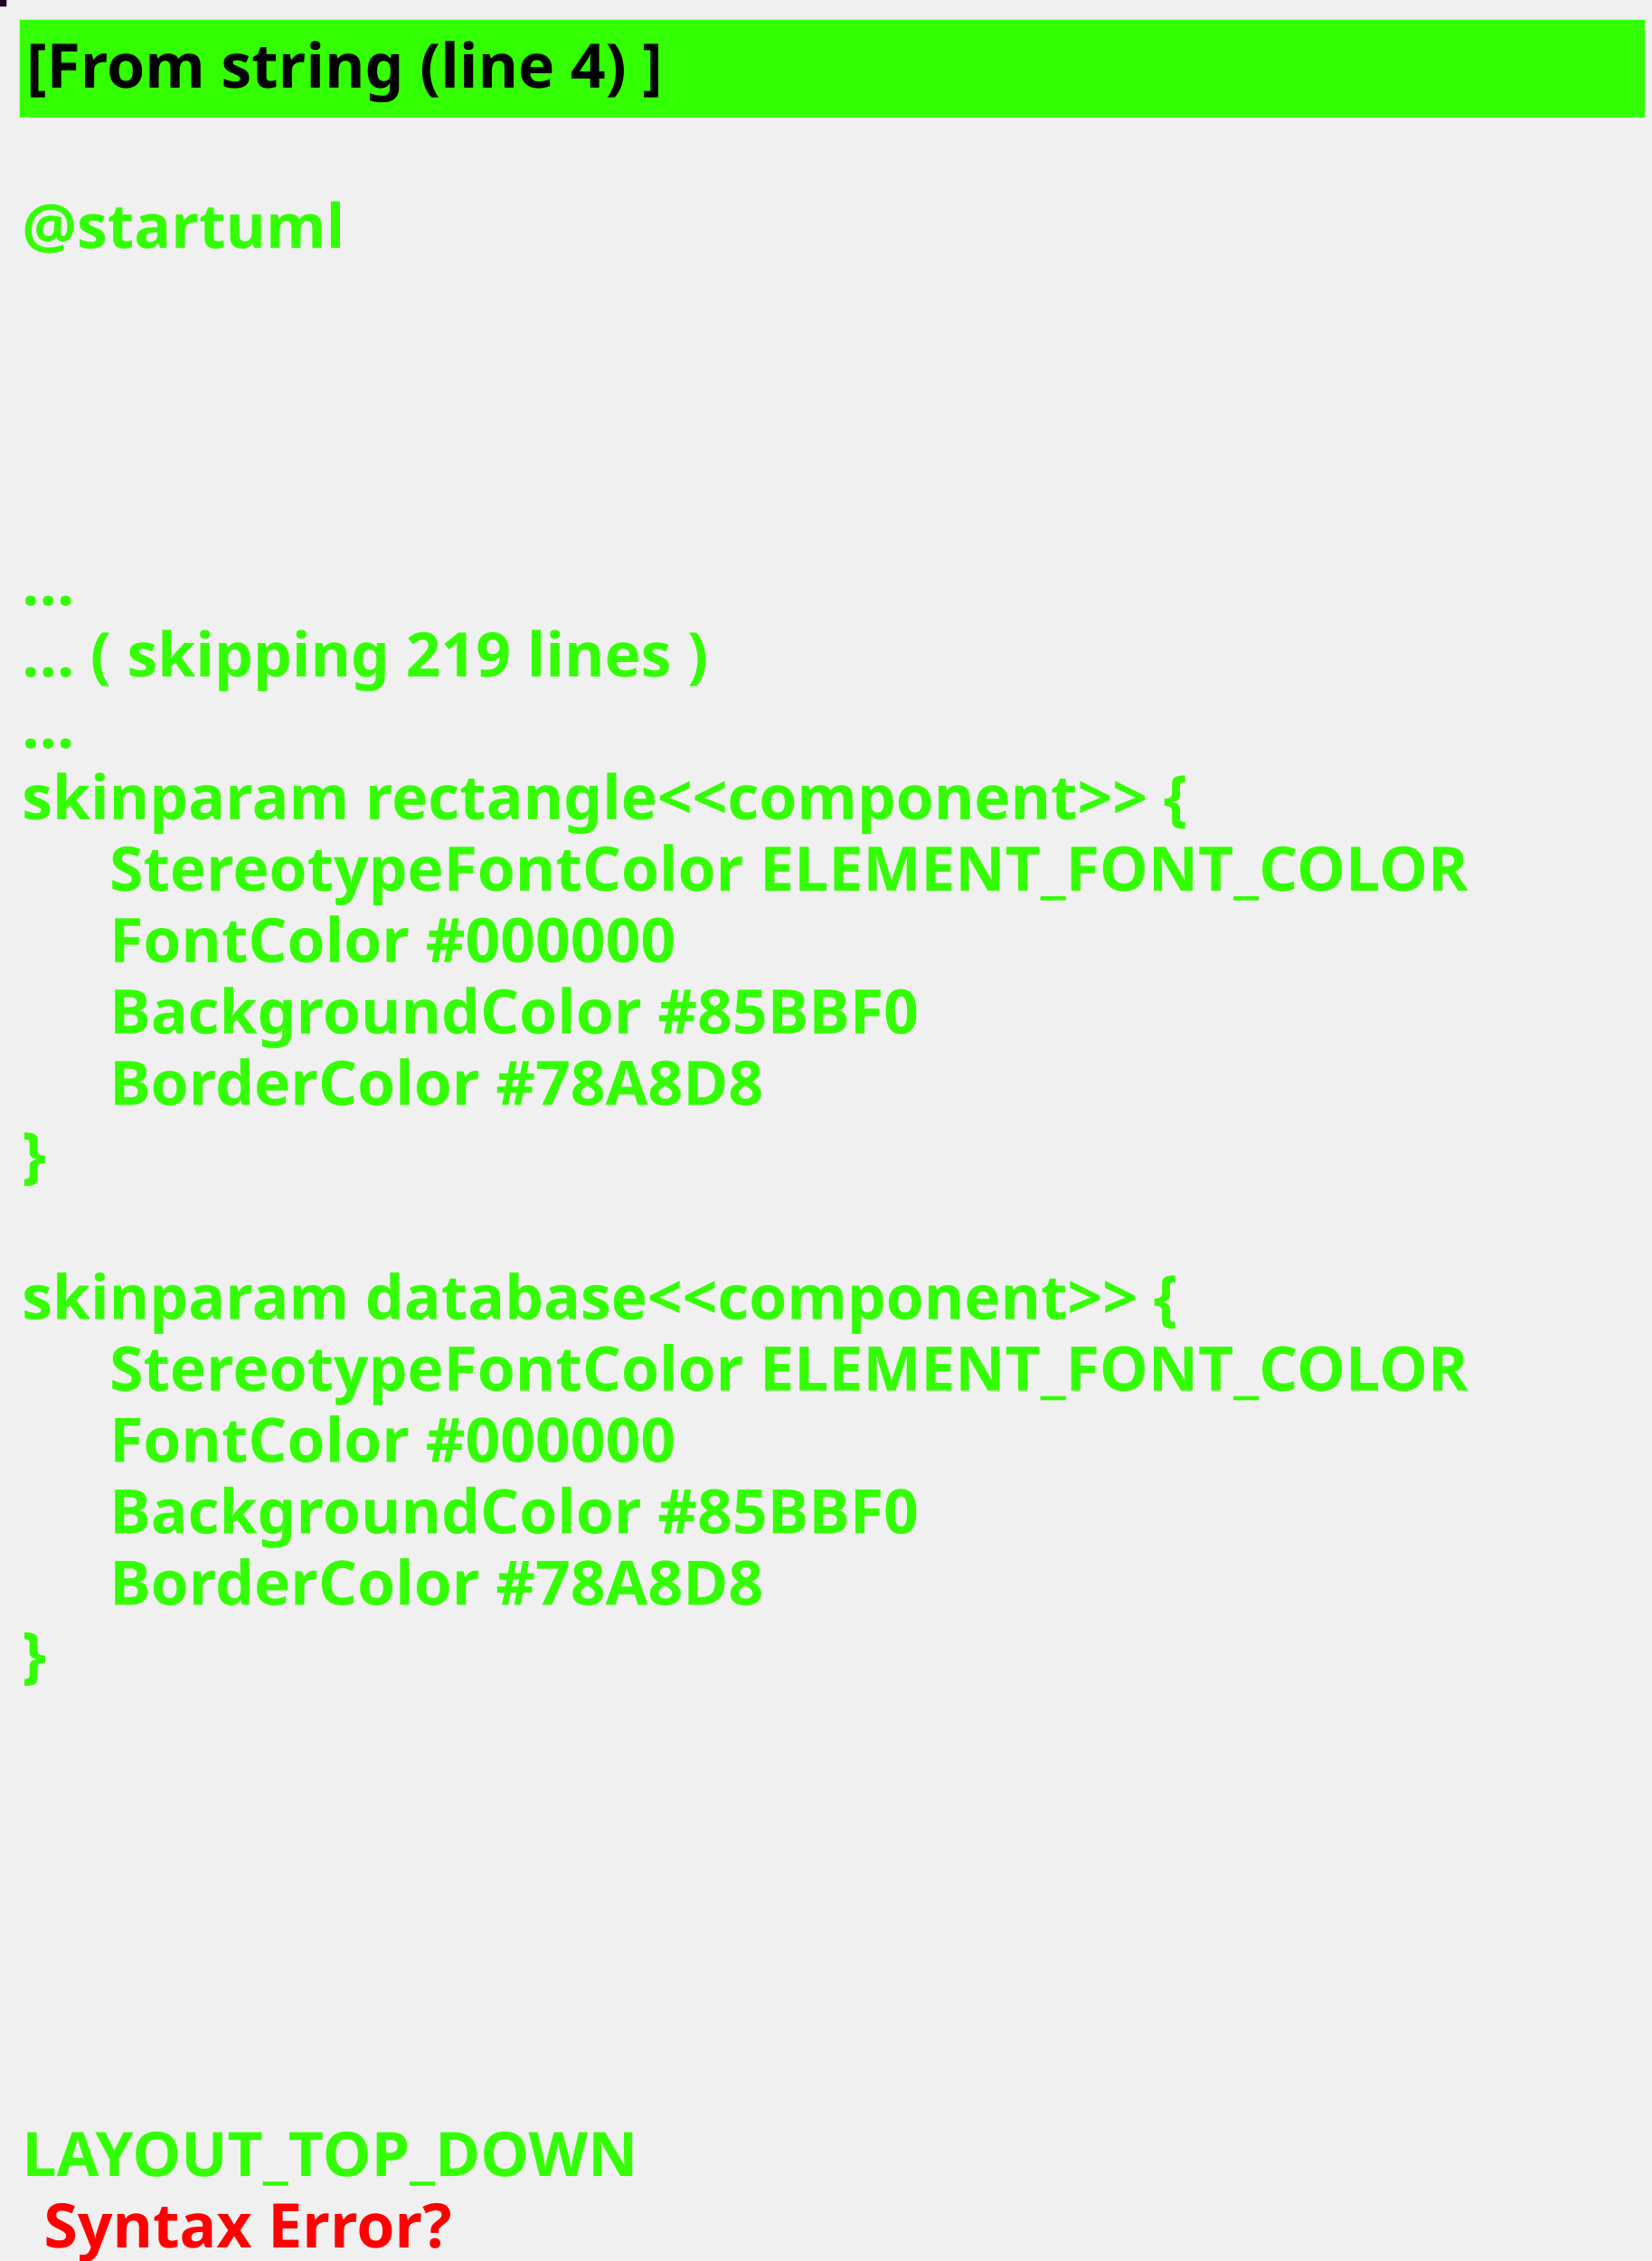
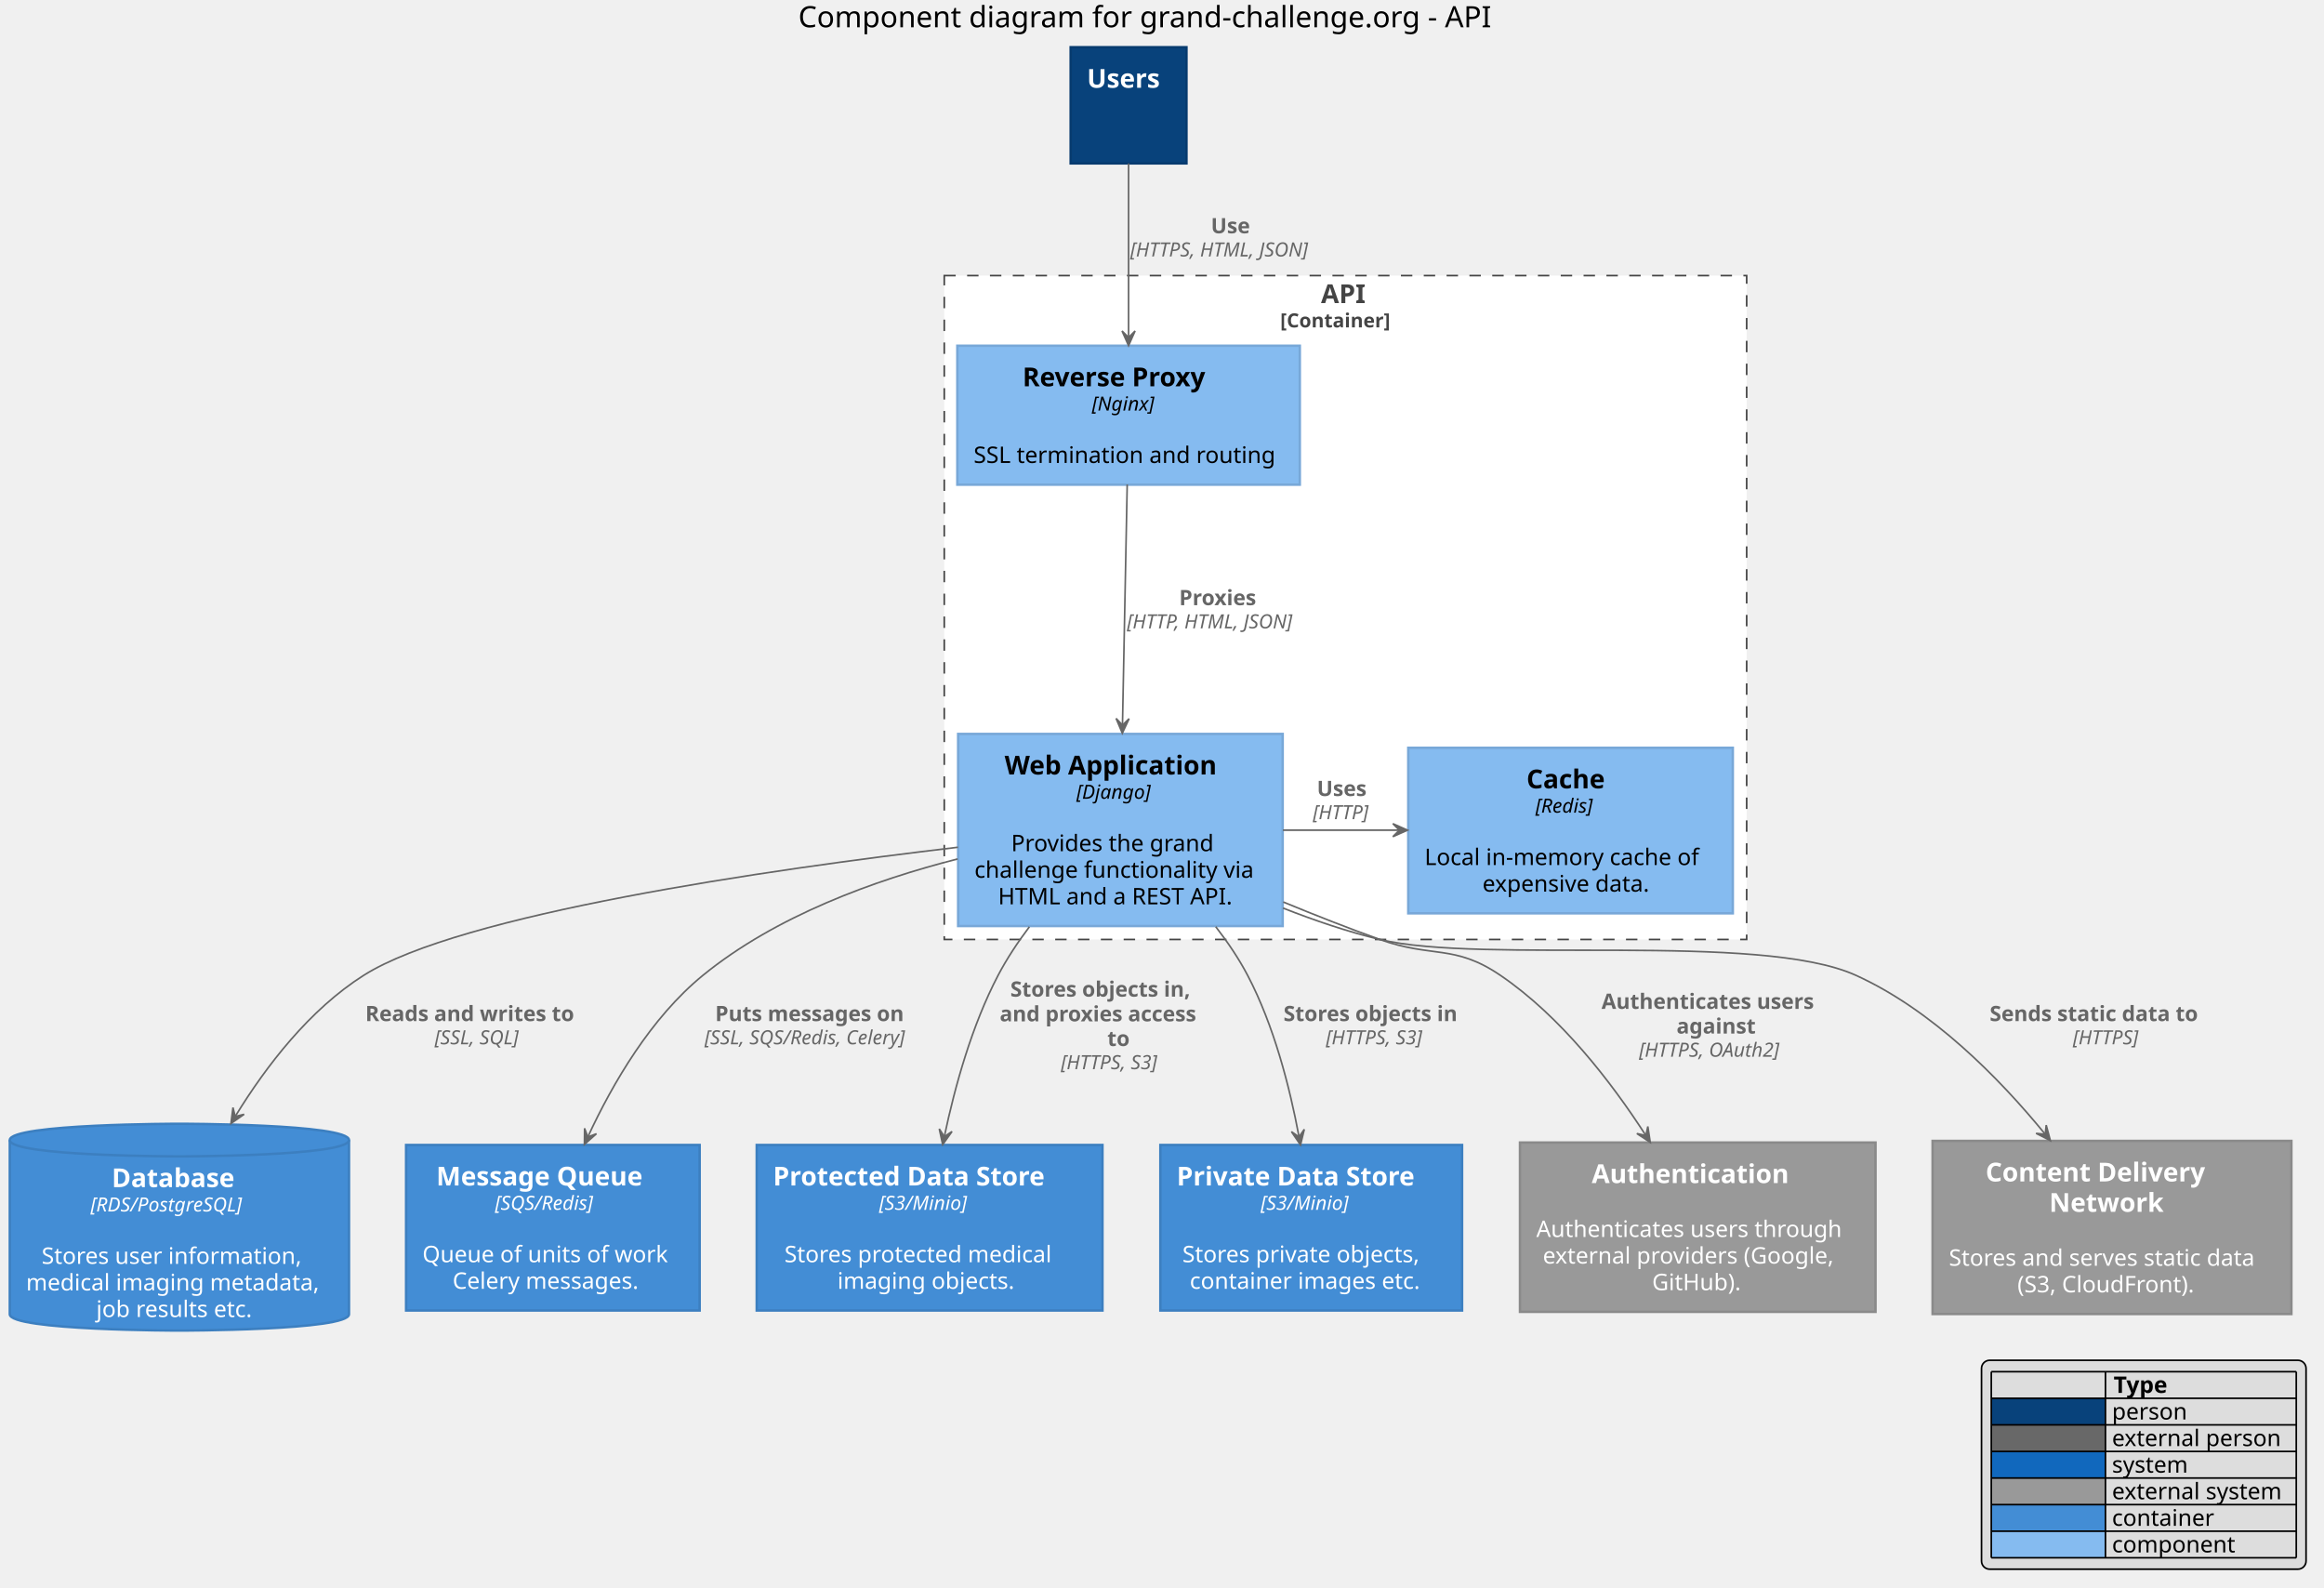
- <svg xmlns="http://www.w3.org/2000/svg" contentScriptType="application/ecmascript" contentStyleType="text/css" height="516px" preserveAspectRatio="none" style="width:377px;height:516px;background:#000000;" version="1.1" viewBox="0 0 377 516" width="377px" zoomAndPan="magnify">
+ <svg xmlns="http://www.w3.org/2000/svg" contentScriptType="application/ecmascript" contentStyleType="text/css" height="973px" preserveAspectRatio="none" style="width:1425px;height:973px;" version="1.1" viewBox="0 0 1425 973" width="1425px" zoomAndPan="magnify">
  <defs />
  <g>
-     <rect fill="#1A0722" height="1" style="stroke: #1A0722; stroke-width: 1.0;" width="1" x="0" y="0" />
-     <rect fill="#33FF02" height="21.297" style="stroke: #33FF02; stroke-width: 1.0;" width="370" x="5" y="5" />
-     <text fill="#000000" font-family="sans-serif" font-size="14" font-weight="bold" lengthAdjust="spacingAndGlyphs" textLength="168" x="6" y="20">[From string (line 4) ]</text>
-     <text fill="#33FF02" font-family="sans-serif" font-size="14" font-weight="bold" lengthAdjust="spacingAndGlyphs" textLength="0" x="10" y="40.297" />
-     <text fill="#33FF02" font-family="sans-serif" font-size="14" font-weight="bold" lengthAdjust="spacingAndGlyphs" textLength="79" x="5" y="56.594">@startuml</text>
-     <text fill="#33FF02" font-family="sans-serif" font-size="14" font-weight="bold" lengthAdjust="spacingAndGlyphs" textLength="0" x="10" y="72.891" />
-     <text fill="#33FF02" font-family="sans-serif" font-size="14" font-weight="bold" lengthAdjust="spacingAndGlyphs" textLength="0" x="10" y="89.188" />
-     <text fill="#33FF02" font-family="sans-serif" font-size="14" font-weight="bold" lengthAdjust="spacingAndGlyphs" textLength="0" x="10" y="105.484" />
-     <text fill="#33FF02" font-family="sans-serif" font-size="14" font-weight="bold" lengthAdjust="spacingAndGlyphs" textLength="0" x="10" y="121.781" />
-     <text fill="#33FF02" font-family="sans-serif" font-size="14" font-weight="bold" lengthAdjust="spacingAndGlyphs" textLength="15" x="5" y="138.078">...</text>
-     <text fill="#33FF02" font-family="sans-serif" font-size="14" font-weight="bold" lengthAdjust="spacingAndGlyphs" textLength="185" x="5" y="154.375">... ( skipping 219 lines )</text>
-     <text fill="#33FF02" font-family="sans-serif" font-size="14" font-weight="bold" lengthAdjust="spacingAndGlyphs" textLength="15" x="5" y="170.672">...</text>
-     <text fill="#33FF02" font-family="sans-serif" font-size="14" font-weight="bold" lengthAdjust="spacingAndGlyphs" textLength="313" x="5" y="186.969">skinparam rectangle&lt;&lt;component&gt;&gt; {</text>
-     <text fill="#33FF02" font-family="sans-serif" font-size="14" font-weight="bold" lengthAdjust="spacingAndGlyphs" textLength="350" x="25" y="203.266">StereotypeFontColor ELEMENT_FONT_COLOR</text>
-     <text fill="#33FF02" font-family="sans-serif" font-size="14" font-weight="bold" lengthAdjust="spacingAndGlyphs" textLength="154" x="25" y="219.562">FontColor #000000</text>
-     <text fill="#33FF02" font-family="sans-serif" font-size="14" font-weight="bold" lengthAdjust="spacingAndGlyphs" textLength="212" x="25" y="235.859">BackgroundColor #85BBF0</text>
-     <text fill="#33FF02" font-family="sans-serif" font-size="14" font-weight="bold" lengthAdjust="spacingAndGlyphs" textLength="175" x="25" y="252.156">BorderColor #78A8D8</text>
-     <text fill="#33FF02" font-family="sans-serif" font-size="14" font-weight="bold" lengthAdjust="spacingAndGlyphs" textLength="10" x="5" y="268.453">}</text>
-     <text fill="#33FF02" font-family="sans-serif" font-size="14" font-weight="bold" lengthAdjust="spacingAndGlyphs" textLength="0" x="10" y="284.75" />
-     <text fill="#33FF02" font-family="sans-serif" font-size="14" font-weight="bold" lengthAdjust="spacingAndGlyphs" textLength="310" x="5" y="301.047">skinparam database&lt;&lt;component&gt;&gt; {</text>
-     <text fill="#33FF02" font-family="sans-serif" font-size="14" font-weight="bold" lengthAdjust="spacingAndGlyphs" textLength="350" x="25" y="317.344">StereotypeFontColor ELEMENT_FONT_COLOR</text>
-     <text fill="#33FF02" font-family="sans-serif" font-size="14" font-weight="bold" lengthAdjust="spacingAndGlyphs" textLength="154" x="25" y="333.641">FontColor #000000</text>
-     <text fill="#33FF02" font-family="sans-serif" font-size="14" font-weight="bold" lengthAdjust="spacingAndGlyphs" textLength="212" x="25" y="349.938">BackgroundColor #85BBF0</text>
-     <text fill="#33FF02" font-family="sans-serif" font-size="14" font-weight="bold" lengthAdjust="spacingAndGlyphs" textLength="175" x="25" y="366.234">BorderColor #78A8D8</text>
-     <text fill="#33FF02" font-family="sans-serif" font-size="14" font-weight="bold" lengthAdjust="spacingAndGlyphs" textLength="10" x="5" y="382.531">}</text>
-     <text fill="#33FF02" font-family="sans-serif" font-size="14" font-weight="bold" lengthAdjust="spacingAndGlyphs" textLength="0" x="10" y="398.828" />
-     <text fill="#33FF02" font-family="sans-serif" font-size="14" font-weight="bold" lengthAdjust="spacingAndGlyphs" textLength="0" x="10" y="415.125" />
-     <text fill="#33FF02" font-family="sans-serif" font-size="14" font-weight="bold" lengthAdjust="spacingAndGlyphs" textLength="0" x="10" y="431.422" />
-     <text fill="#33FF02" font-family="sans-serif" font-size="14" font-weight="bold" lengthAdjust="spacingAndGlyphs" textLength="0" x="10" y="447.719" />
-     <text fill="#33FF02" font-family="sans-serif" font-size="14" font-weight="bold" lengthAdjust="spacingAndGlyphs" textLength="0" x="10" y="464.016" />
-     <text fill="#33FF02" font-family="sans-serif" font-size="14" font-weight="bold" lengthAdjust="spacingAndGlyphs" textLength="0" x="10" y="480.312" />
-     <text fill="#33FF02" font-family="sans-serif" font-size="14" font-weight="bold" lengthAdjust="spacingAndGlyphs" textLength="158" x="5" y="496.609">LAYOUT_TOP_DOWN</text>
-     <text fill="#FF0000" font-family="sans-serif" font-size="14" font-weight="bold" lengthAdjust="spacingAndGlyphs" textLength="106" x="10" y="512.906">Syntax Error?</text>
+     <text fill="#000000" font-family="sans-serif" font-size="18" lengthAdjust="spacingAndGlyphs" textLength="444" x="489.5" y="16.708">Component diagram for grand-challenge.org - API</text>
+     <rect fill="#FFFFFF" height="407" style="stroke: #444444; stroke-width: 1.0; stroke-dasharray: 7.0,7.0;" width="492" x="579" y="168.953" />
+     <text fill="#444444" font-family="sans-serif" font-size="16" font-weight="bold" lengthAdjust="spacingAndGlyphs" textLength="30" x="810" y="185.805">API</text>
+     <text fill="#444444" font-family="sans-serif" font-size="12" font-weight="bold" lengthAdjust="spacingAndGlyphs" textLength="80" x="785" y="200.717">[Container]</text>
+     <rect fill="#85BBF0" height="117.781" style="stroke: #78A8D8; stroke-width: 1.5;" width="199" x="587.5" y="449.953" />
+     <text fill="#000000" font-family="sans-serif" font-size="16" font-weight="bold" lengthAdjust="spacingAndGlyphs" textLength="142" x="616" y="474.805">Web Application</text>
+     <text fill="#000000" font-family="sans-serif" font-size="12" font-style="italic" lengthAdjust="spacingAndGlyphs" textLength="54" x="660" y="489.717">[Django]</text>
+     <text fill="#000000" font-family="sans-serif" font-size="14" lengthAdjust="spacingAndGlyphs" textLength="0" x="689" y="505.542" />
+     <text fill="#000000" font-family="sans-serif" font-size="14" lengthAdjust="spacingAndGlyphs" textLength="130" x="620" y="521.839">Provides the grand</text>
+     <text fill="#000000" font-family="sans-serif" font-size="14" lengthAdjust="spacingAndGlyphs" textLength="175" x="597.5" y="538.136">challenge functionality via</text>
+     <text fill="#000000" font-family="sans-serif" font-size="14" lengthAdjust="spacingAndGlyphs" textLength="150" x="612" y="554.433">HTML and a REST API.</text>
+     <rect fill="#85BBF0" height="85.188" style="stroke: #78A8D8; stroke-width: 1.5;" width="210" x="587" y="211.953" />
+     <text fill="#000000" font-family="sans-serif" font-size="16" font-weight="bold" lengthAdjust="spacingAndGlyphs" textLength="130" x="627" y="236.805">Reverse Proxy</text>
+     <text fill="#000000" font-family="sans-serif" font-size="12" font-style="italic" lengthAdjust="spacingAndGlyphs" textLength="45" x="669.5" y="251.717">[Nginx]</text>
+     <text fill="#000000" font-family="sans-serif" font-size="14" lengthAdjust="spacingAndGlyphs" textLength="0" x="694" y="267.542" />
+     <text fill="#000000" font-family="sans-serif" font-size="14" lengthAdjust="spacingAndGlyphs" textLength="190" x="597" y="283.839">SSL termination and routing</text>
+     <rect fill="#85BBF0" height="101.484" style="stroke: #78A8D8; stroke-width: 1.5;" width="199" x="863.5" y="458.453" />
+     <text fill="#000000" font-family="sans-serif" font-size="16" font-weight="bold" lengthAdjust="spacingAndGlyphs" textLength="54" x="936" y="483.305">Cache</text>
+     <text fill="#000000" font-family="sans-serif" font-size="12" font-style="italic" lengthAdjust="spacingAndGlyphs" textLength="43" x="941.5" y="498.217">[Redis]</text>
+     <text fill="#000000" font-family="sans-serif" font-size="14" lengthAdjust="spacingAndGlyphs" textLength="0" x="965" y="514.042" />
+     <text fill="#000000" font-family="sans-serif" font-size="14" lengthAdjust="spacingAndGlyphs" textLength="175" x="873.5" y="530.339">Local in-memory cache of</text>
+     <text fill="#000000" font-family="sans-serif" font-size="14" lengthAdjust="spacingAndGlyphs" textLength="108" x="909" y="546.636">expensive data.</text>
+     <rect fill="#08427B" height="71.219" style="stroke: #073B6F; stroke-width: 1.5;" width="71" x="656.5" y="28.953" />
+     <text fill="#FFFFFF" font-family="sans-serif" font-size="16" font-weight="bold" lengthAdjust="spacingAndGlyphs" textLength="51" x="666.5" y="53.805">Users</text>
+     <text fill="#FFFFFF" font-family="sans-serif" font-size="14" lengthAdjust="spacingAndGlyphs" textLength="0" x="694" y="70.573" />
+     <text fill="#FFFFFF" font-family="sans-serif" font-size="14" lengthAdjust="spacingAndGlyphs" textLength="0" x="694" y="86.87" />
+     <path d="M6,698.953 C6,688.953 110,688.953 110,688.953 C110,688.953 214,688.953 214,698.953 L214,805.734 C214,815.734 110,815.734 110,815.734 C110,815.734 6,815.734 6,805.734 L6,698.953 " fill="#438DD5" style="stroke: #3C7FC0; stroke-width: 1.5;" />
+     <path d="M6,698.953 C6,708.953 110,708.953 110,708.953 C110,708.953 214,708.953 214,698.953 " fill="none" style="stroke: #3C7FC0; stroke-width: 1.5;" />
+     <text fill="#FFFFFF" font-family="sans-serif" font-size="16" font-weight="bold" lengthAdjust="spacingAndGlyphs" textLength="83" x="68.5" y="727.805">Database</text>
+     <text fill="#FFFFFF" font-family="sans-serif" font-size="12" font-style="italic" lengthAdjust="spacingAndGlyphs" textLength="109" x="55.5" y="742.717">[RDS/PostgreSQL]</text>
+     <text fill="#FFFFFF" font-family="sans-serif" font-size="14" lengthAdjust="spacingAndGlyphs" textLength="0" x="112" y="758.542" />
+     <text fill="#FFFFFF" font-family="sans-serif" font-size="14" lengthAdjust="spacingAndGlyphs" textLength="165" x="25.5" y="774.839">Stores user information,</text>
+     <text fill="#FFFFFF" font-family="sans-serif" font-size="14" lengthAdjust="spacingAndGlyphs" textLength="184" x="16" y="791.136">medical imaging metadata,</text>
+     <text fill="#FFFFFF" font-family="sans-serif" font-size="14" lengthAdjust="spacingAndGlyphs" textLength="102" x="59" y="807.433">job results etc.</text>
+     <rect fill="#438DD5" height="101.484" style="stroke: #3C7FC0; stroke-width: 1.5;" width="180" x="249" y="701.953" />
+     <text fill="#FFFFFF" font-family="sans-serif" font-size="16" font-weight="bold" lengthAdjust="spacingAndGlyphs" textLength="143" x="267.5" y="726.805">Message Queue</text>
+     <text fill="#FFFFFF" font-family="sans-serif" font-size="12" font-style="italic" lengthAdjust="spacingAndGlyphs" textLength="71" x="303.5" y="741.717">[SQS/Redis]</text>
+     <text fill="#FFFFFF" font-family="sans-serif" font-size="14" lengthAdjust="spacingAndGlyphs" textLength="0" x="341" y="757.542" />
+     <text fill="#FFFFFF" font-family="sans-serif" font-size="14" lengthAdjust="spacingAndGlyphs" textLength="156" x="259" y="773.839">Queue of units of work</text>
+     <text fill="#FFFFFF" font-family="sans-serif" font-size="14" lengthAdjust="spacingAndGlyphs" textLength="123" x="277.5" y="790.136">Celery messages.</text>
+     <rect fill="#438DD5" height="101.484" style="stroke: #3C7FC0; stroke-width: 1.5;" width="212" x="464" y="701.953" />
+     <text fill="#FFFFFF" font-family="sans-serif" font-size="16" font-weight="bold" lengthAdjust="spacingAndGlyphs" textLength="192" x="474" y="726.805">Protected Data Store</text>
+     <text fill="#FFFFFF" font-family="sans-serif" font-size="12" font-style="italic" lengthAdjust="spacingAndGlyphs" textLength="62" x="539" y="741.717">[S3/Minio]</text>
+     <text fill="#FFFFFF" font-family="sans-serif" font-size="14" lengthAdjust="spacingAndGlyphs" textLength="0" x="572" y="757.542" />
+     <text fill="#FFFFFF" font-family="sans-serif" font-size="14" lengthAdjust="spacingAndGlyphs" textLength="174" x="481" y="773.839">Stores protected medical</text>
+     <text fill="#FFFFFF" font-family="sans-serif" font-size="14" lengthAdjust="spacingAndGlyphs" textLength="113" x="513.5" y="790.136">imaging objects.</text>
+     <rect fill="#438DD5" height="101.484" style="stroke: #3C7FC0; stroke-width: 1.5;" width="185" x="711.5" y="701.953" />
+     <text fill="#FFFFFF" font-family="sans-serif" font-size="16" font-weight="bold" lengthAdjust="spacingAndGlyphs" textLength="165" x="721.5" y="726.805">Private Data Store</text>
+     <text fill="#FFFFFF" font-family="sans-serif" font-size="12" font-style="italic" lengthAdjust="spacingAndGlyphs" textLength="62" x="773" y="741.717">[S3/Minio]</text>
+     <text fill="#FFFFFF" font-family="sans-serif" font-size="14" lengthAdjust="spacingAndGlyphs" textLength="0" x="806" y="757.542" />
+     <text fill="#FFFFFF" font-family="sans-serif" font-size="14" lengthAdjust="spacingAndGlyphs" textLength="154" x="725" y="773.839">Stores private objects,</text>
+     <text fill="#FFFFFF" font-family="sans-serif" font-size="14" lengthAdjust="spacingAndGlyphs" textLength="149" x="729.5" y="790.136">container images etc.</text>
+     <rect fill="#999999" height="103.812" style="stroke: #8A8A8A; stroke-width: 1.5;" width="218" x="932" y="700.453" />
+     <text fill="#FFFFFF" font-family="sans-serif" font-size="16" font-weight="bold" lengthAdjust="spacingAndGlyphs" textLength="130" x="976" y="725.305">Authentication</text>
+     <text fill="#FFFFFF" font-family="sans-serif" font-size="14" lengthAdjust="spacingAndGlyphs" textLength="0" x="1043" y="742.073" />
+     <text fill="#FFFFFF" font-family="sans-serif" font-size="14" lengthAdjust="spacingAndGlyphs" textLength="198" x="942" y="758.37">Authenticates users through</text>
+     <text fill="#FFFFFF" font-family="sans-serif" font-size="14" lengthAdjust="spacingAndGlyphs" textLength="186" x="946" y="774.667">external providers (Google,</text>
+     <text fill="#FFFFFF" font-family="sans-serif" font-size="14" lengthAdjust="spacingAndGlyphs" textLength="56" x="1013" y="790.964">GitHub).</text>
+     <rect fill="#999999" height="106.141" style="stroke: #8A8A8A; stroke-width: 1.5;" width="220" x="1185" y="699.453" />
+     <text fill="#FFFFFF" font-family="sans-serif" font-size="16" font-weight="bold" lengthAdjust="spacingAndGlyphs" textLength="149" x="1217.5" y="724.305">Content Delivery</text>
+     <text fill="#FFFFFF" font-family="sans-serif" font-size="16" font-weight="bold" lengthAdjust="spacingAndGlyphs" textLength="77" x="1256.5" y="742.93">Network</text>
+     <text fill="#FFFFFF" font-family="sans-serif" font-size="14" lengthAdjust="spacingAndGlyphs" textLength="0" x="1297" y="759.698" />
+     <text fill="#FFFFFF" font-family="sans-serif" font-size="14" lengthAdjust="spacingAndGlyphs" textLength="200" x="1195" y="775.995">Stores and serves static data</text>
+     <text fill="#FFFFFF" font-family="sans-serif" font-size="14" lengthAdjust="spacingAndGlyphs" textLength="116" x="1237" y="792.292">(S3, CloudFront).</text>
+     <path d="M692,100.191 C692,130.292 692,173.61 692,206.684 " fill="none" id="users-&gt;nginx" style="stroke: #666666; stroke-width: 1.0;" />
+     <polygon fill="#666666" points="692,211.9,696,202.9,692,206.9,688,202.9,692,211.9" style="stroke: #666666; stroke-width: 1.0;" />
+     <text fill="#666666" font-family="sans-serif" font-size="13" font-weight="bold" lengthAdjust="spacingAndGlyphs" textLength="27" x="742.5" y="143.02">Use</text>
+     <text fill="#666666" font-family="sans-serif" font-size="12" font-style="italic" lengthAdjust="spacingAndGlyphs" textLength="126" x="693" y="157.225">[HTTPS, HTML, JSON]</text>
+     <path d="M786.852,552.996 C806.318,561.022 826.682,569.035 846,575.953 C878.303,587.521 891.637,578.645 920,597.953 C956.926,623.091 987.767,663.006 1009.071,695.968 " fill="none" id="gc_web_app-&gt;oauth" style="stroke: #666666; stroke-width: 1.0;" />
+     <polygon fill="#666666" points="1011.882,700.364,1010.403,690.627,1009.188,696.152,1003.663,694.937,1011.882,700.364" style="stroke: #666666; stroke-width: 1.0;" />
+     <text fill="#666666" font-family="sans-serif" font-size="13" font-weight="bold" lengthAdjust="spacingAndGlyphs" textLength="147" x="982" y="618.52">Authenticates users</text>
+     <text fill="#666666" font-family="sans-serif" font-size="13" font-weight="bold" lengthAdjust="spacingAndGlyphs" textLength="55" x="1028" y="633.653">against</text>
+     <text fill="#666666" font-family="sans-serif" font-size="12" font-style="italic" lengthAdjust="spacingAndGlyphs" textLength="101" x="1005" y="647.857">[HTTPS, OAuth2]</text>
+     <path d="M786.698,556.714 C806.002,564.304 826.346,571.206 846,575.953 C909.254,591.231 1078.751,571.046 1138,597.953 C1184.675,619.15 1225.517,660.511 1253.837,695.107 " fill="none" id="gc_web_app-&gt;cdn" style="stroke: #666666; stroke-width: 1.0;" />
+     <polygon fill="#666666" points="1257.228,699.29,1254.669,689.78,1254.08,695.406,1248.454,694.817,1257.228,699.29" style="stroke: #666666; stroke-width: 1.0;" />
+     <text fill="#666666" font-family="sans-serif" font-size="13" font-weight="bold" lengthAdjust="spacingAndGlyphs" textLength="150" x="1220" y="626.02">Sends static data to</text>
+     <text fill="#666666" font-family="sans-serif" font-size="12" font-style="italic" lengthAdjust="spacingAndGlyphs" textLength="48" x="1271" y="640.225">[HTTPS]</text>
+     <path d="M587.364,519.435 C469.65,533.292 282.297,560.412 223,597.953 C189.95,618.878 163.402,653.225 144.365,684.226 " fill="none" id="gc_web_app-&gt;postgres" style="stroke: #666666; stroke-width: 1.0;" />
+     <polygon fill="#666666" points="141.611,688.774,149.694,683.148,144.201,684.497,142.851,679.004,141.611,688.774" style="stroke: #666666; stroke-width: 1.0;" />
+     <text fill="#666666" font-family="sans-serif" font-size="13" font-weight="bold" lengthAdjust="spacingAndGlyphs" textLength="149" x="224" y="626.02">Reads and writes to</text>
+     <text fill="#666666" font-family="sans-serif" font-size="12" font-style="italic" lengthAdjust="spacingAndGlyphs" textLength="64" x="266.5" y="640.225">[SSL, SQL]</text>
+     <path d="M631.193,568.189 C624.032,577.682 617.347,587.752 612,597.953 C595.896,628.673 585.513,666.152 579.099,696.503 " fill="none" id="gc_web_app-&gt;protected_s3" style="stroke: #666666; stroke-width: 1.0;" />
+     <polygon fill="#666666" points="578.025,701.696,583.765,693.692,579.038,696.8,575.93,692.073,578.025,701.696" style="stroke: #666666; stroke-width: 1.0;" />
+     <text fill="#666666" font-family="sans-serif" font-size="13" font-weight="bold" lengthAdjust="spacingAndGlyphs" textLength="129" x="619.5" y="611.02">Stores objects in,</text>
+     <text fill="#666666" font-family="sans-serif" font-size="13" font-weight="bold" lengthAdjust="spacingAndGlyphs" textLength="142" x="613" y="626.153">and proxies access</text>
+     <text fill="#666666" font-family="sans-serif" font-size="13" font-weight="bold" lengthAdjust="spacingAndGlyphs" textLength="15" x="679" y="641.286">to</text>
+     <text fill="#666666" font-family="sans-serif" font-size="12" font-style="italic" lengthAdjust="spacingAndGlyphs" textLength="72" x="650.5" y="655.49">[HTTPS, S3]</text>
+     <path d="M745.448,568.136 C752.791,577.599 759.604,587.675 765,597.953 C781.107,628.633 790.788,666.276 796.476,696.725 " fill="none" id="gc_web_app-&gt;private_s3" style="stroke: #666666; stroke-width: 1.0;" />
+     <polygon fill="#666666" points="797.424,701.935,799.749,692.364,796.529,697.015,791.878,693.796,797.424,701.935" style="stroke: #666666; stroke-width: 1.0;" />
+     <text fill="#666666" font-family="sans-serif" font-size="13" font-weight="bold" lengthAdjust="spacingAndGlyphs" textLength="124" x="787" y="626.02">Stores objects in</text>
+     <text fill="#666666" font-family="sans-serif" font-size="12" font-style="italic" lengthAdjust="spacingAndGlyphs" textLength="72" x="813" y="640.225">[HTTPS, S3]</text>
+     <path d="M587.198,526.599 C536.207,539.579 475.669,561.523 431,597.953 C399.179,623.905 375.77,663.974 360.53,696.804 " fill="none" id="gc_web_app-&gt;message_queue" style="stroke: #666666; stroke-width: 1.0;" />
+     <polygon fill="#666666" points="358.34,701.592,365.72,695.07,360.419,697.045,358.445,691.744,358.34,701.592" style="stroke: #666666; stroke-width: 1.0;" />
+     <text fill="#666666" font-family="sans-serif" font-size="13" font-weight="bold" lengthAdjust="spacingAndGlyphs" textLength="136" x="438.5" y="626.02">Puts messages on</text>
+     <text fill="#666666" font-family="sans-serif" font-size="12" font-style="italic" lengthAdjust="spacingAndGlyphs" textLength="149" x="432" y="640.225">[SSL, SQS/Redis, Celery]</text>
+     <path d="M786.642,508.953 C809.754,508.953 834.425,508.953 857.768,508.953 " fill="none" id="gc_web_app-&gt;redis" style="stroke: #666666; stroke-width: 1.0;" />
+     <polygon fill="#666666" points="863.041,508.953,854.041,504.953,858.041,508.953,854.041,512.953,863.041,508.953" style="stroke: #666666; stroke-width: 1.0;" />
+     <text fill="#666666" font-family="sans-serif" font-size="13" font-weight="bold" lengthAdjust="spacingAndGlyphs" textLength="35" x="807.5" y="488.02">Uses</text>
+     <text fill="#666666" font-family="sans-serif" font-size="12" font-style="italic" lengthAdjust="spacingAndGlyphs" textLength="40" x="805" y="502.225">[HTTP]</text>
+     <path d="M691.163,297.051 C690.373,337.245 689.179,398.063 688.271,444.249 " fill="none" id="nginx-&gt;gc_web_app" style="stroke: #666666; stroke-width: 1.0;" />
+     <polygon fill="#666666" points="688.168,449.521,692.344,440.602,688.266,444.522,684.345,440.444,688.168,449.521" style="stroke: #666666; stroke-width: 1.0;" />
+     <text fill="#666666" font-family="sans-serif" font-size="13" font-weight="bold" lengthAdjust="spacingAndGlyphs" textLength="54" x="723" y="371.02">Proxies</text>
+     <text fill="#666666" font-family="sans-serif" font-size="12" font-style="italic" lengthAdjust="spacingAndGlyphs" textLength="118" x="691" y="385.225">[HTTP, HTML, JSON]</text>
+     <rect fill="#DDDDDD" height="128.078" rx="5" ry="5" style="stroke: #000000; stroke-width: 1.0;" width="199" x="1215" y="833.953" />
+     <text fill="#000000" font-family="sans-serif" font-size="14" font-weight="bold" lengthAdjust="spacingAndGlyphs" textLength="0" x="1291" y="853.948" />
+     <text fill="#000000" font-family="sans-serif" font-size="14" font-weight="bold" lengthAdjust="spacingAndGlyphs" textLength="39" x="1296" y="853.948">Type</text>
+     <rect fill="#08427B" height="16.297" style="stroke: none; stroke-width: 1.0;" width="70" x="1221" y="857.25" />
+     <text fill="#000000" font-family="sans-serif" font-size="14" lengthAdjust="spacingAndGlyphs" textLength="0" x="1245" y="870.245" />
+     <text fill="#000000" font-family="sans-serif" font-size="14" lengthAdjust="spacingAndGlyphs" textLength="49" x="1295" y="870.245">person</text>
+     <rect fill="#686868" height="16.297" style="stroke: none; stroke-width: 1.0;" width="70" x="1221" y="873.547" />
+     <text fill="#000000" font-family="sans-serif" font-size="14" lengthAdjust="spacingAndGlyphs" textLength="0" x="1245" y="886.542" />
+     <text fill="#000000" font-family="sans-serif" font-size="14" lengthAdjust="spacingAndGlyphs" textLength="108" x="1295" y="886.542">external person</text>
+     <rect fill="#1168BD" height="16.297" style="stroke: none; stroke-width: 1.0;" width="70" x="1221" y="889.844" />
+     <text fill="#000000" font-family="sans-serif" font-size="14" lengthAdjust="spacingAndGlyphs" textLength="0" x="1233" y="902.839" />
+     <text fill="#000000" font-family="sans-serif" font-size="14" lengthAdjust="spacingAndGlyphs" textLength="50" x="1295" y="902.839">system</text>
+     <rect fill="#999999" height="16.297" style="stroke: none; stroke-width: 1.0;" width="70" x="1221" y="906.141" />
+     <text fill="#000000" font-family="sans-serif" font-size="14" lengthAdjust="spacingAndGlyphs" textLength="0" x="1245" y="919.136" />
+     <text fill="#000000" font-family="sans-serif" font-size="14" lengthAdjust="spacingAndGlyphs" textLength="109" x="1295" y="919.136">external system</text>
+     <rect fill="#438DD5" height="16.297" style="stroke: none; stroke-width: 1.0;" width="70" x="1221" y="922.438" />
+     <text fill="#000000" font-family="sans-serif" font-size="14" lengthAdjust="spacingAndGlyphs" textLength="0" x="1233" y="935.433" />
+     <text fill="#000000" font-family="sans-serif" font-size="14" lengthAdjust="spacingAndGlyphs" textLength="65" x="1295" y="935.433">container</text>
+     <rect fill="#85BBF0" height="16.297" style="stroke: none; stroke-width: 1.0;" width="70" x="1221" y="938.734" />
+     <text fill="#000000" font-family="sans-serif" font-size="14" lengthAdjust="spacingAndGlyphs" textLength="0" x="1233" y="951.73" />
+     <text fill="#000000" font-family="sans-serif" font-size="14" lengthAdjust="spacingAndGlyphs" textLength="80" x="1295" y="951.73">component</text>
+     <line style="stroke: #000000; stroke-width: 1.0;" x1="1221" x2="1408" y1="840.953" y2="840.953" />
+     <line style="stroke: #000000; stroke-width: 1.0;" x1="1221" x2="1408" y1="857.25" y2="857.25" />
+     <line style="stroke: #000000; stroke-width: 1.0;" x1="1221" x2="1408" y1="873.547" y2="873.547" />
+     <line style="stroke: #000000; stroke-width: 1.0;" x1="1221" x2="1408" y1="889.844" y2="889.844" />
+     <line style="stroke: #000000; stroke-width: 1.0;" x1="1221" x2="1408" y1="906.141" y2="906.141" />
+     <line style="stroke: #000000; stroke-width: 1.0;" x1="1221" x2="1408" y1="922.438" y2="922.438" />
+     <line style="stroke: #000000; stroke-width: 1.0;" x1="1221" x2="1408" y1="938.734" y2="938.734" />
+     <line style="stroke: #000000; stroke-width: 1.0;" x1="1221" x2="1408" y1="955.031" y2="955.031" />
+     <line style="stroke: #000000; stroke-width: 1.0;" x1="1221" x2="1221" y1="840.953" y2="955.031" />
+     <line style="stroke: #000000; stroke-width: 1.0;" x1="1291" x2="1291" y1="840.953" y2="955.031" />
+     <line style="stroke: #000000; stroke-width: 1.0;" x1="1408" x2="1408" y1="840.953" y2="955.031" />
  </g>
</svg>
